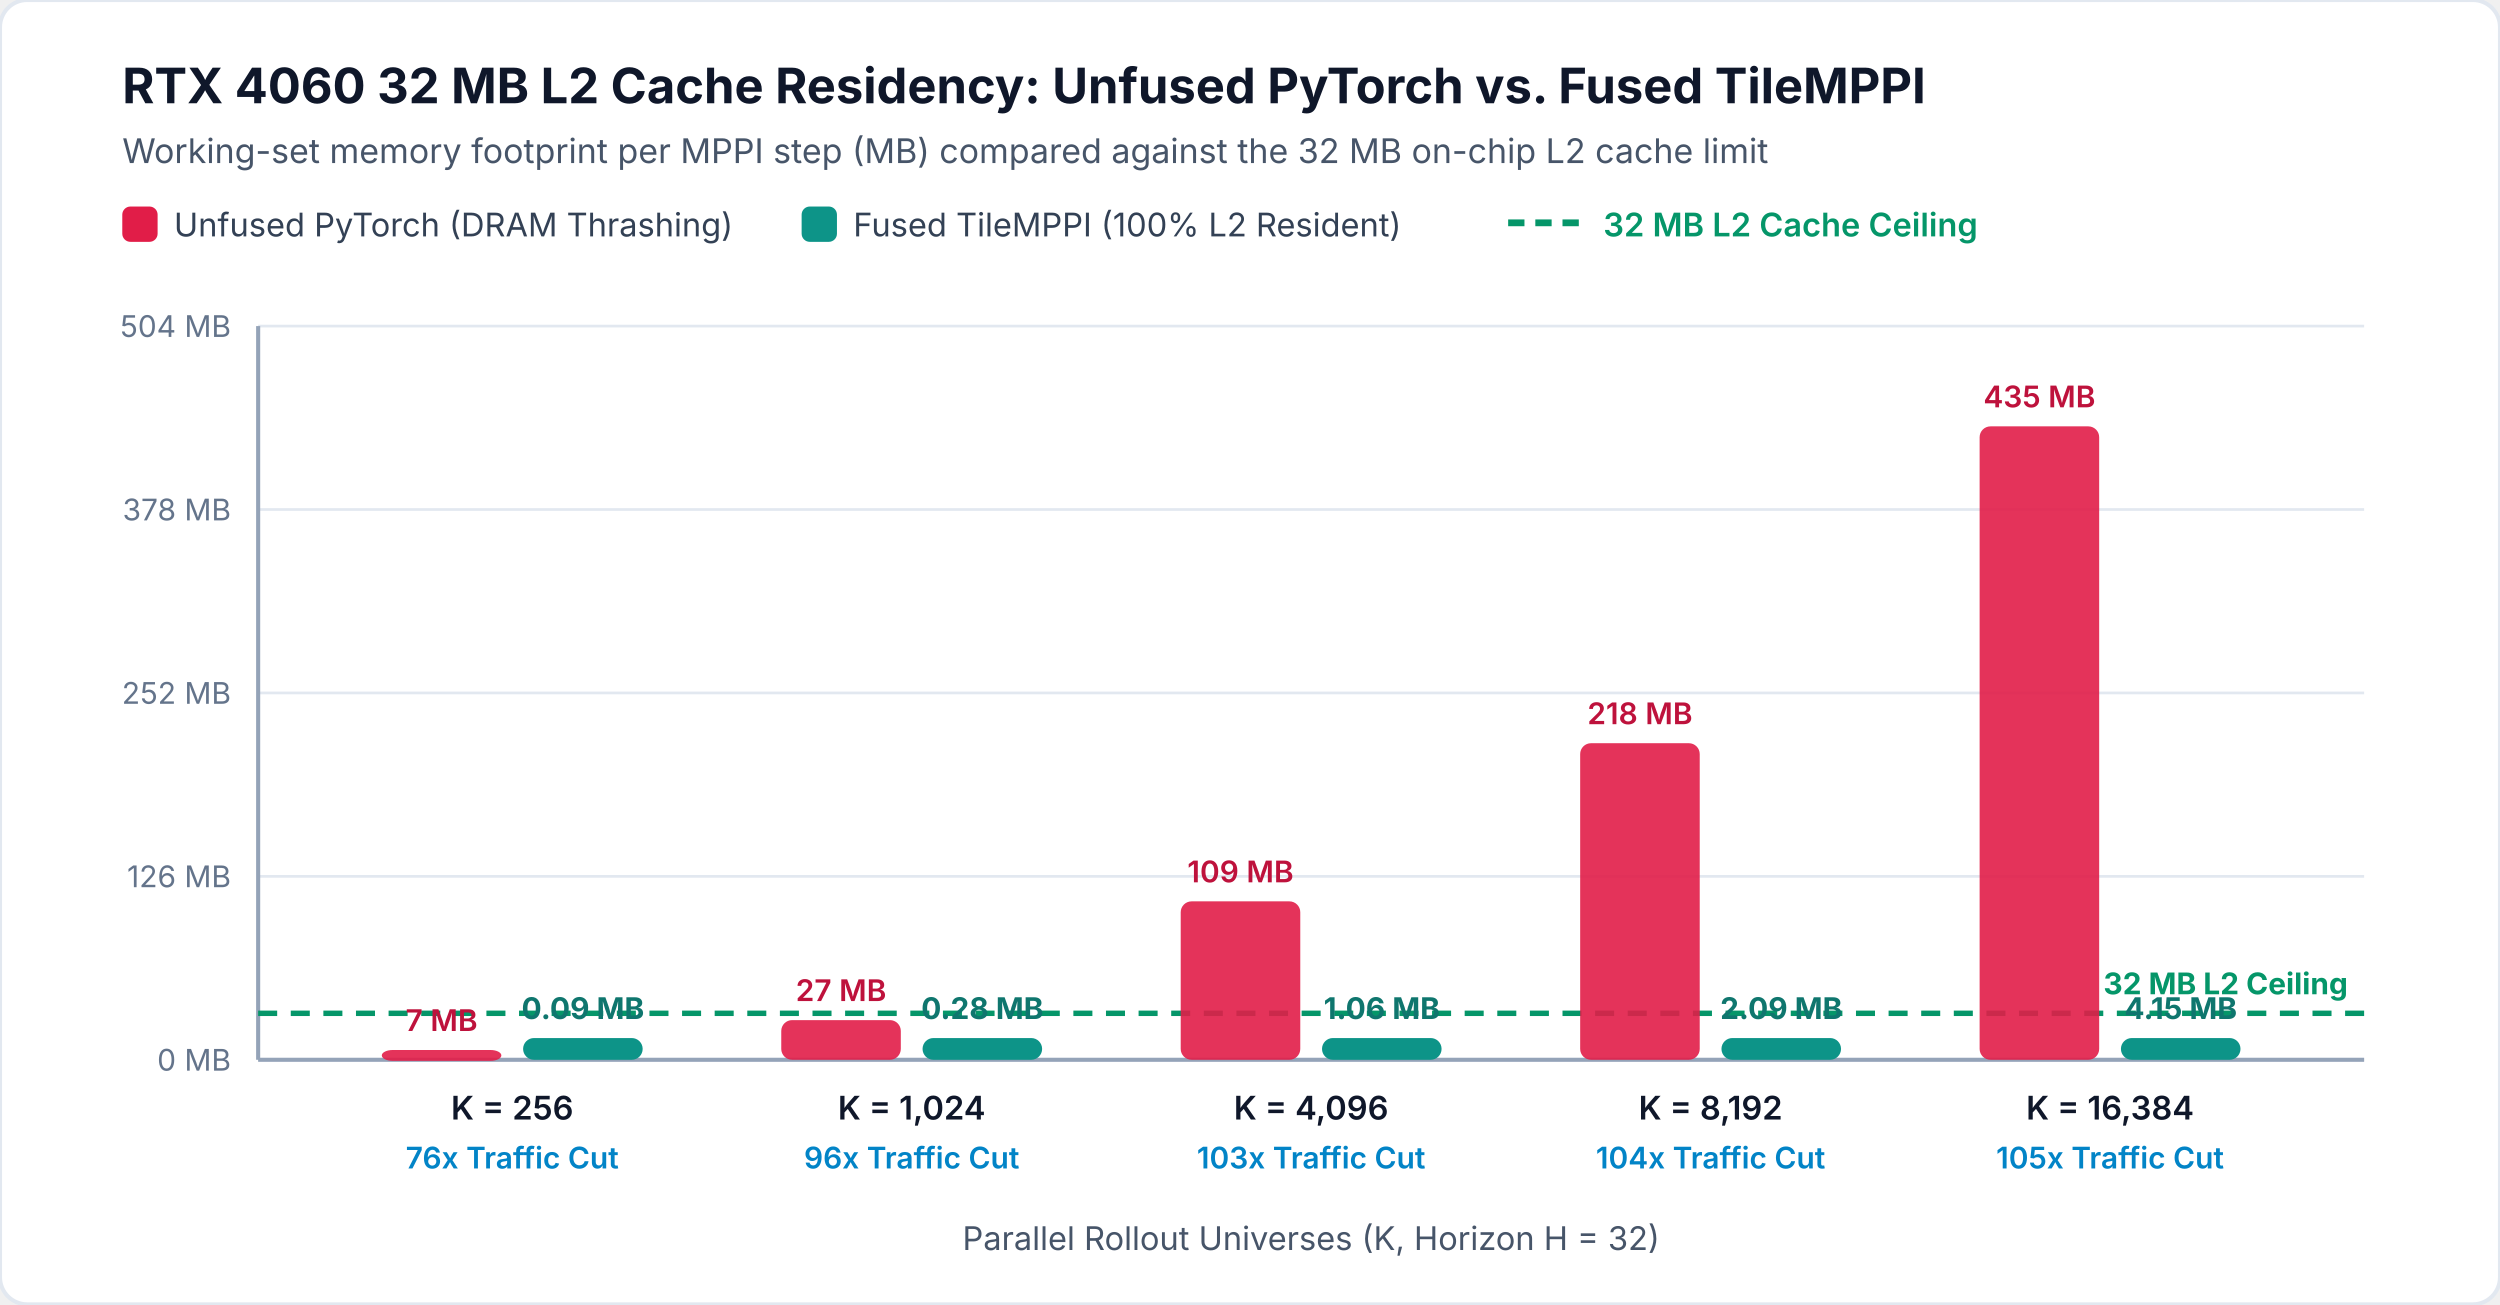
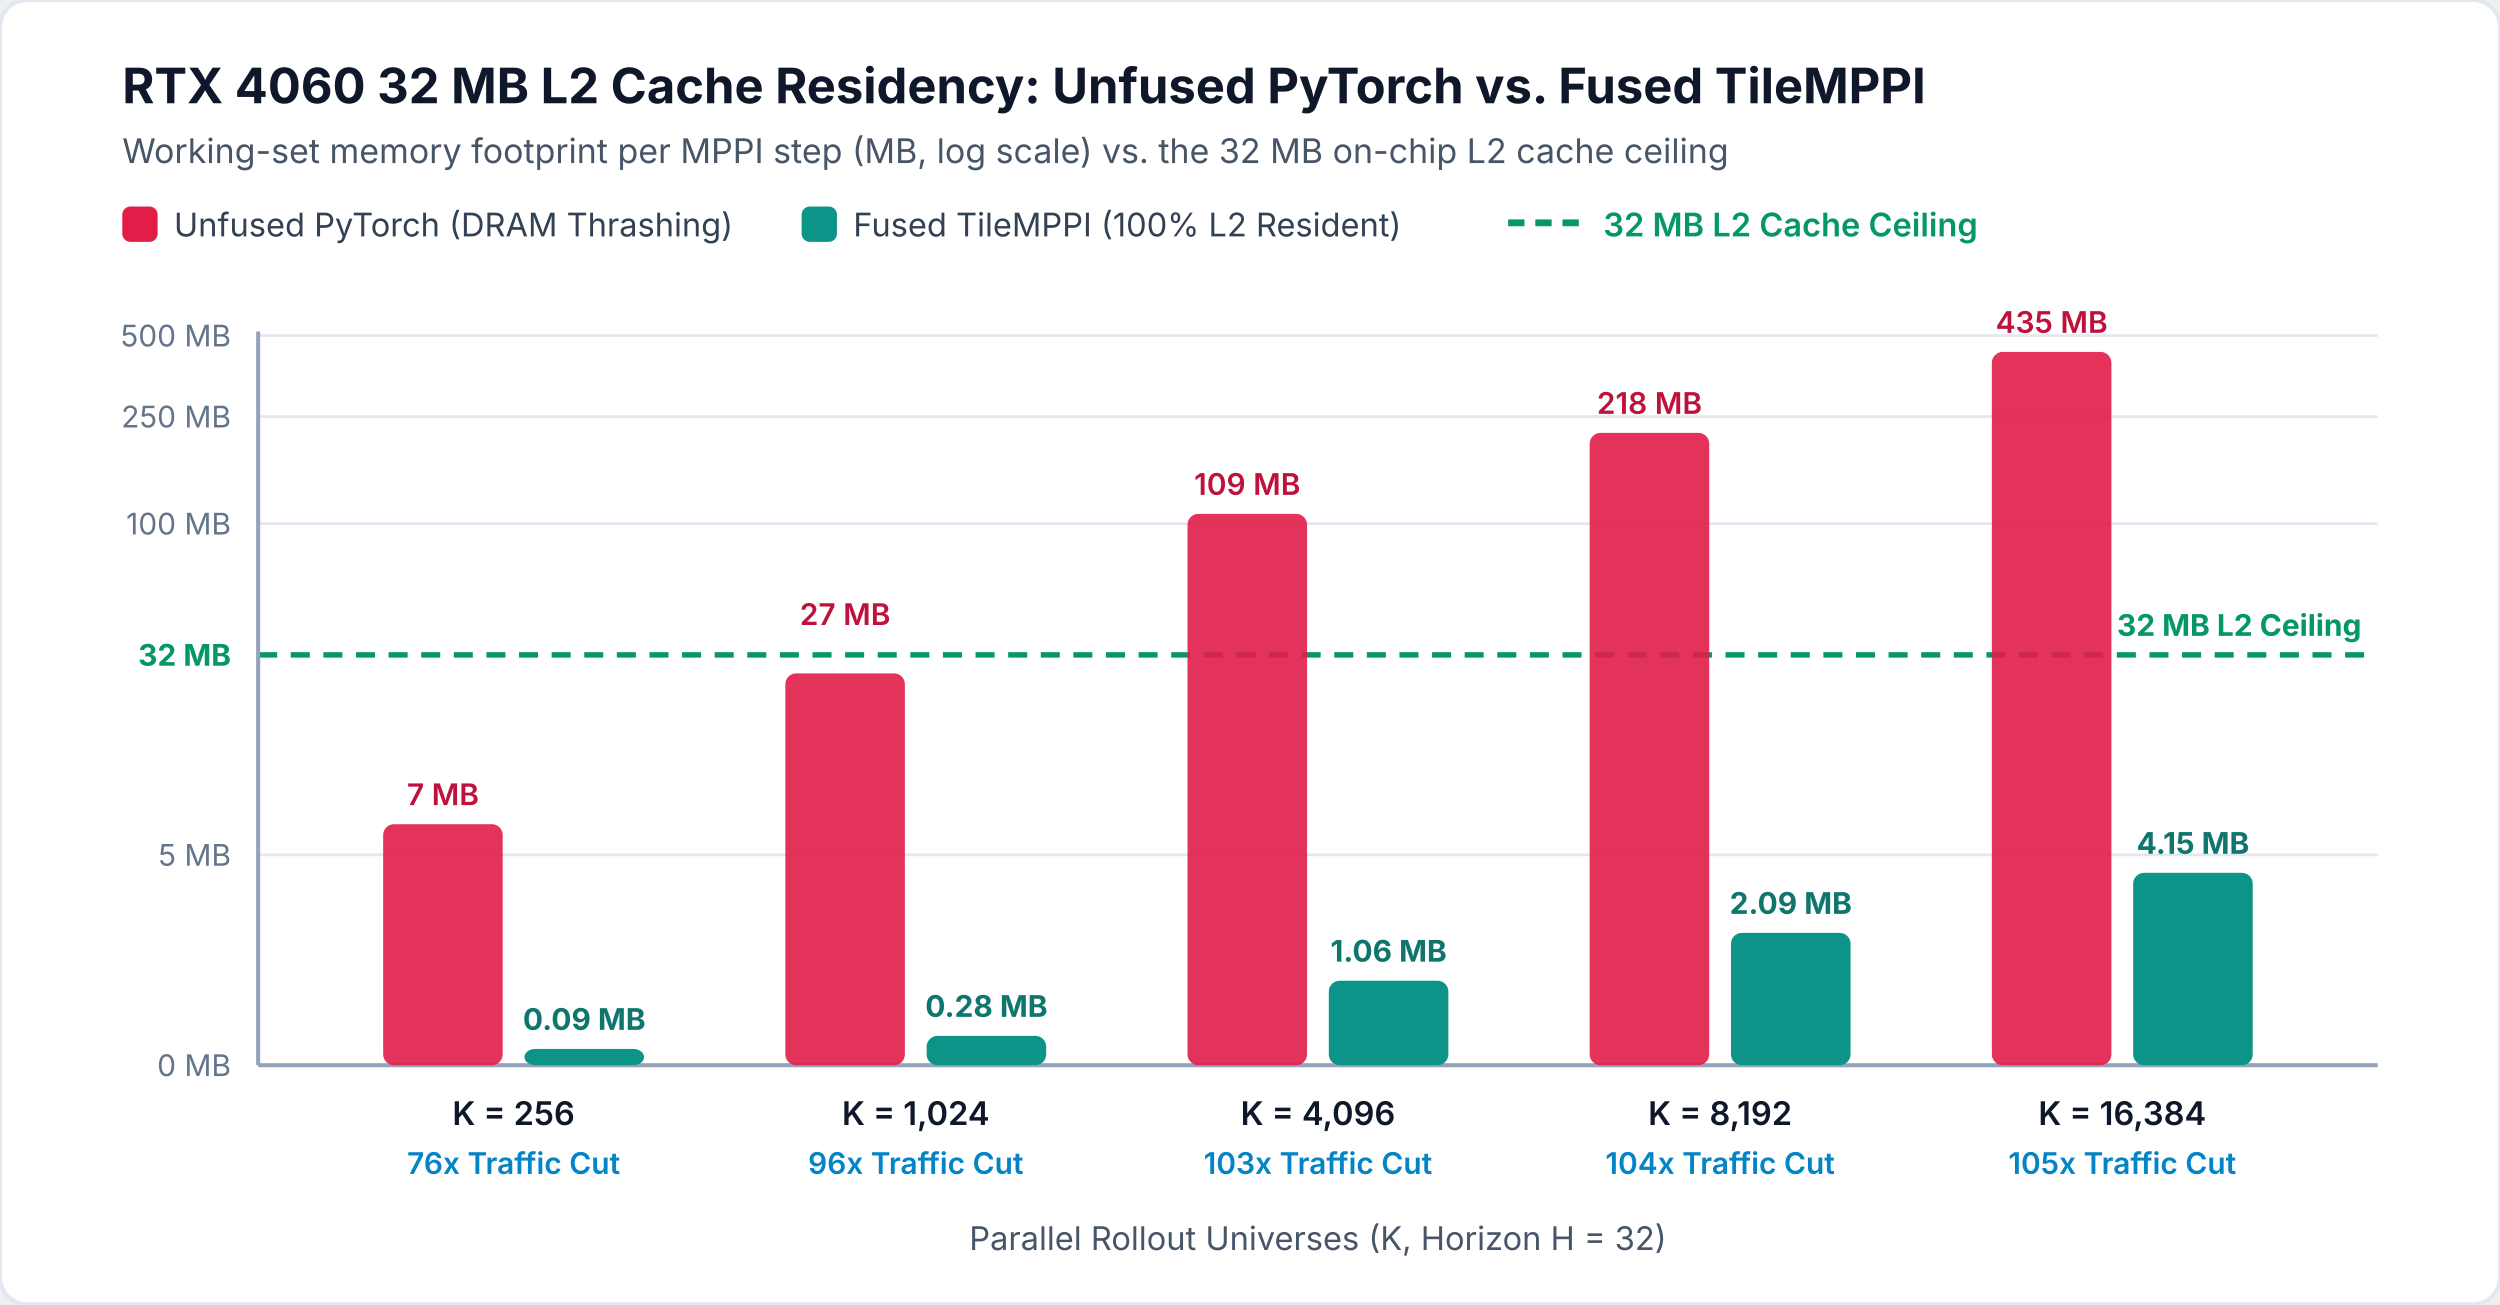
<svg xmlns="http://www.w3.org/2000/svg" viewBox="0 0 920 480" width="920" height="480">
  <rect width="100%" height="100%" fill="#ffffff" rx="10" stroke="#e2e8f0" stroke-width="1.5" />
  <text x="45" y="38" fill="#0f172a" font-family="Inter, -apple-system, BlinkMacSystemFont, Segoe UI, Helvetica, Arial, sans-serif" font-size="18" font-weight="700">RTX 4060 32 MB L2 Cache Residency: Unfused PyTorch vs. Fused TileMPPI</text>
-   <text x="45" y="60" fill="#475569" font-family="Inter, -apple-system, BlinkMacSystemFont, Segoe UI, Helvetica, Arial, sans-serif" font-size="12.5">Working-set memory footprint per MPPI step (MB) compared against the 32 MB on-chip L2 cache limit</text>
+   <text x="45" y="60" fill="#475569" font-family="Inter, -apple-system, BlinkMacSystemFont, Segoe UI, Helvetica, Arial, sans-serif" font-size="12.5">Working-set memory footprint per MPPI step (MB, log scale) vs. the 32 MB on-chip L2 cache ceiling</text>
  <rect x="45" y="76" width="13" height="13" fill="#e11d48" rx="3" />
  <text x="64" y="87" fill="#334155" font-family="Inter, -apple-system, BlinkMacSystemFont, Segoe UI, Helvetica, Arial, sans-serif" font-size="12">Unfused PyTorch (DRAM Thrashing)</text>
  <rect x="295" y="76" width="13" height="13" fill="#0d9488" rx="3" />
  <text x="314" y="87" fill="#334155" font-family="Inter, -apple-system, BlinkMacSystemFont, Segoe UI, Helvetica, Arial, sans-serif" font-size="12">Fused TileMPPI (100% L2 Resident)</text>
  <line x1="555" y1="82" x2="582" y2="82" stroke="#059669" stroke-width="2.5" stroke-dasharray="6,4" />
  <text x="590" y="87" fill="#059669" font-family="Inter, -apple-system, BlinkMacSystemFont, Segoe UI, Helvetica, Arial, sans-serif" font-size="12" font-weight="600">32 MB L2 Cache Ceiling</text>
-   <line x1="95.0" y1="390.0" x2="870.0" y2="390.0" stroke="#e2e8f0" stroke-width="1" />
-   <text x="85.0" y="394.0" fill="#64748b" font-family="Inter, -apple-system, BlinkMacSystemFont, Segoe UI, Helvetica, Arial, sans-serif" font-size="11" text-anchor="end">0 MB</text>
-   <line x1="95.0" y1="322.5" x2="870.0" y2="322.5" stroke="#e2e8f0" stroke-width="1" />
-   <text x="85.0" y="326.5" fill="#64748b" font-family="Inter, -apple-system, BlinkMacSystemFont, Segoe UI, Helvetica, Arial, sans-serif" font-size="11" text-anchor="end">126 MB</text>
-   <line x1="95.0" y1="255.0" x2="870.0" y2="255.0" stroke="#e2e8f0" stroke-width="1" />
-   <text x="85.0" y="259.0" fill="#64748b" font-family="Inter, -apple-system, BlinkMacSystemFont, Segoe UI, Helvetica, Arial, sans-serif" font-size="11" text-anchor="end">252 MB</text>
-   <line x1="95.0" y1="187.5" x2="870.0" y2="187.5" stroke="#e2e8f0" stroke-width="1" />
-   <text x="85.0" y="191.5" fill="#64748b" font-family="Inter, -apple-system, BlinkMacSystemFont, Segoe UI, Helvetica, Arial, sans-serif" font-size="11" text-anchor="end">378 MB</text>
-   <line x1="95.0" y1="120.0" x2="870.0" y2="120.0" stroke="#e2e8f0" stroke-width="1" />
-   <text x="85.0" y="124.0" fill="#64748b" font-family="Inter, -apple-system, BlinkMacSystemFont, Segoe UI, Helvetica, Arial, sans-serif" font-size="11" text-anchor="end">504 MB</text>
-   <line x1="95.0" y1="390.0" x2="870.0" y2="390.0" stroke="#94a3b8" stroke-width="1.5" />
-   <line x1="95.0" y1="120.0" x2="95.0" y2="390.0" stroke="#94a3b8" stroke-width="1.5" />
-   <line x1="95.0" y1="372.9" x2="870.0" y2="372.9" stroke="#059669" stroke-width="2" stroke-dasharray="7,5" />
-   <text x="864.0" y="365.9" fill="#059669" font-family="Inter, -apple-system, BlinkMacSystemFont, Segoe UI, Helvetica, Arial, sans-serif" font-size="11" font-weight="700" text-anchor="end">32 MB L2 Ceiling</text>
-   <rect x="140.5" y="386.4" width="44.0" height="4.0" fill="#e11d48" rx="4" opacity="0.9" />
-   <text x="162.5" y="379.4" fill="#be123c" font-family="Inter, -apple-system, BlinkMacSystemFont, Segoe UI, Helvetica, Arial, sans-serif" font-size="11" font-weight="600" text-anchor="middle">7 MB</text>
-   <rect x="192.5" y="382.0" width="44.0" height="8.0" fill="#0d9488" rx="4" />
-   <text x="214.5" y="375.0" fill="#0f766e" font-family="Inter, -apple-system, BlinkMacSystemFont, Segoe UI, Helvetica, Arial, sans-serif" font-size="11" font-weight="700" text-anchor="middle">0.09 MB</text>
-   <text x="188.5" y="412.0" fill="#0f172a" font-family="Inter, -apple-system, BlinkMacSystemFont, Segoe UI, Helvetica, Arial, sans-serif" font-size="12" font-weight="600" text-anchor="middle">K = 256</text>
-   <text x="188.5" y="430.0" fill="#0284c7" font-family="Inter, -apple-system, BlinkMacSystemFont, Segoe UI, Helvetica, Arial, sans-serif" font-size="11" font-weight="600" text-anchor="middle">76x Traffic Cut</text>
-   <rect x="287.5" y="375.4" width="44.0" height="14.6" fill="#e11d48" rx="4" opacity="0.9" />
-   <text x="309.5" y="368.4" fill="#be123c" font-family="Inter, -apple-system, BlinkMacSystemFont, Segoe UI, Helvetica, Arial, sans-serif" font-size="11" font-weight="600" text-anchor="middle">27 MB</text>
-   <rect x="339.5" y="382.0" width="44.0" height="8.0" fill="#0d9488" rx="4" />
-   <text x="361.5" y="375.0" fill="#0f766e" font-family="Inter, -apple-system, BlinkMacSystemFont, Segoe UI, Helvetica, Arial, sans-serif" font-size="11" font-weight="700" text-anchor="middle">0.28 MB</text>
-   <text x="335.5" y="412.0" fill="#0f172a" font-family="Inter, -apple-system, BlinkMacSystemFont, Segoe UI, Helvetica, Arial, sans-serif" font-size="12" font-weight="600" text-anchor="middle">K = 1,024</text>
-   <text x="335.5" y="430.0" fill="#0284c7" font-family="Inter, -apple-system, BlinkMacSystemFont, Segoe UI, Helvetica, Arial, sans-serif" font-size="11" font-weight="600" text-anchor="middle">96x Traffic Cut</text>
-   <rect x="434.5" y="331.7" width="44.0" height="58.3" fill="#e11d48" rx="4" opacity="0.9" />
-   <text x="456.5" y="324.7" fill="#be123c" font-family="Inter, -apple-system, BlinkMacSystemFont, Segoe UI, Helvetica, Arial, sans-serif" font-size="11" font-weight="600" text-anchor="middle">109 MB</text>
-   <rect x="486.5" y="382.0" width="44.0" height="8.0" fill="#0d9488" rx="4" />
-   <text x="508.5" y="375.0" fill="#0f766e" font-family="Inter, -apple-system, BlinkMacSystemFont, Segoe UI, Helvetica, Arial, sans-serif" font-size="11" font-weight="700" text-anchor="middle">1.06 MB</text>
-   <text x="482.5" y="412.0" fill="#0f172a" font-family="Inter, -apple-system, BlinkMacSystemFont, Segoe UI, Helvetica, Arial, sans-serif" font-size="12" font-weight="600" text-anchor="middle">K = 4,096</text>
-   <text x="482.5" y="430.0" fill="#0284c7" font-family="Inter, -apple-system, BlinkMacSystemFont, Segoe UI, Helvetica, Arial, sans-serif" font-size="11" font-weight="600" text-anchor="middle">103x Traffic Cut</text>
-   <rect x="581.5" y="273.5" width="44.0" height="116.5" fill="#e11d48" rx="4" opacity="0.9" />
-   <text x="603.5" y="266.5" fill="#be123c" font-family="Inter, -apple-system, BlinkMacSystemFont, Segoe UI, Helvetica, Arial, sans-serif" font-size="11" font-weight="600" text-anchor="middle">218 MB</text>
-   <rect x="633.5" y="382.0" width="44.0" height="8.0" fill="#0d9488" rx="4" />
-   <text x="655.5" y="375.0" fill="#0f766e" font-family="Inter, -apple-system, BlinkMacSystemFont, Segoe UI, Helvetica, Arial, sans-serif" font-size="11" font-weight="700" text-anchor="middle">2.09 MB</text>
-   <text x="629.5" y="412.0" fill="#0f172a" font-family="Inter, -apple-system, BlinkMacSystemFont, Segoe UI, Helvetica, Arial, sans-serif" font-size="12" font-weight="600" text-anchor="middle">K = 8,192</text>
-   <text x="629.5" y="430.0" fill="#0284c7" font-family="Inter, -apple-system, BlinkMacSystemFont, Segoe UI, Helvetica, Arial, sans-serif" font-size="11" font-weight="600" text-anchor="middle">104x Traffic Cut</text>
-   <rect x="728.5" y="156.9" width="44.0" height="233.1" fill="#e11d48" rx="4" opacity="0.9" />
-   <text x="750.5" y="149.9" fill="#be123c" font-family="Inter, -apple-system, BlinkMacSystemFont, Segoe UI, Helvetica, Arial, sans-serif" font-size="11" font-weight="600" text-anchor="middle">435 MB</text>
-   <rect x="780.5" y="382.0" width="44.0" height="8.0" fill="#0d9488" rx="4" />
-   <text x="802.5" y="375.0" fill="#0f766e" font-family="Inter, -apple-system, BlinkMacSystemFont, Segoe UI, Helvetica, Arial, sans-serif" font-size="11" font-weight="700" text-anchor="middle">4.15 MB</text>
-   <text x="776.5" y="412.0" fill="#0f172a" font-family="Inter, -apple-system, BlinkMacSystemFont, Segoe UI, Helvetica, Arial, sans-serif" font-size="12" font-weight="600" text-anchor="middle">K = 16,384</text>
-   <text x="776.5" y="430.0" fill="#0284c7" font-family="Inter, -apple-system, BlinkMacSystemFont, Segoe UI, Helvetica, Arial, sans-serif" font-size="11" font-weight="600" text-anchor="middle">105x Traffic Cut</text>
-   <text x="482.5" y="460" fill="#475569" font-family="Inter, -apple-system, BlinkMacSystemFont, Segoe UI, Helvetica, Arial, sans-serif" font-size="12" text-anchor="middle">Parallel Rollout Universes (K, Horizon H = 32)</text>
+   <line x1="95.0" y1="392.0" x2="875.0" y2="392.0" stroke="#e2e8f0" stroke-width="1" />
+   <text x="85.0" y="396.0" fill="#64748b" font-family="Inter, -apple-system, BlinkMacSystemFont, Segoe UI, Helvetica, Arial, sans-serif" font-size="11" text-anchor="end">0 MB</text>
+   <line x1="95.0" y1="314.6" x2="875.0" y2="314.6" stroke="#e2e8f0" stroke-width="1" />
+   <text x="85.0" y="318.6" fill="#64748b" font-family="Inter, -apple-system, BlinkMacSystemFont, Segoe UI, Helvetica, Arial, sans-serif" font-size="11" text-anchor="end">5 MB</text>
+   <line x1="95.0" y1="241.0" x2="875.0" y2="241.0" stroke="#059669" stroke-width="2" stroke-dasharray="7,5" />
+   <text x="85.0" y="245.0" fill="#059669" font-family="Inter, -apple-system, BlinkMacSystemFont, Segoe UI, Helvetica, Arial, sans-serif" font-size="11" font-weight="700" text-anchor="end">32 MB</text>
+   <line x1="95.0" y1="192.7" x2="875.0" y2="192.7" stroke="#e2e8f0" stroke-width="1" />
+   <text x="85.0" y="196.7" fill="#64748b" font-family="Inter, -apple-system, BlinkMacSystemFont, Segoe UI, Helvetica, Arial, sans-serif" font-size="11" text-anchor="end">100 MB</text>
+   <line x1="95.0" y1="153.3" x2="875.0" y2="153.3" stroke="#e2e8f0" stroke-width="1" />
+   <text x="85.0" y="157.3" fill="#64748b" font-family="Inter, -apple-system, BlinkMacSystemFont, Segoe UI, Helvetica, Arial, sans-serif" font-size="11" text-anchor="end">250 MB</text>
+   <line x1="95.0" y1="123.5" x2="875.0" y2="123.5" stroke="#e2e8f0" stroke-width="1" />
+   <text x="85.0" y="127.5" fill="#64748b" font-family="Inter, -apple-system, BlinkMacSystemFont, Segoe UI, Helvetica, Arial, sans-serif" font-size="11" text-anchor="end">500 MB</text>
+   <line x1="95.0" y1="392.0" x2="875.0" y2="392.0" stroke="#94a3b8" stroke-width="1.5" />
+   <line x1="95.0" y1="122.0" x2="95.0" y2="392.0" stroke="#94a3b8" stroke-width="1.5" />
+   <text x="869.0" y="234.0" fill="#059669" font-family="Inter, -apple-system, BlinkMacSystemFont, Segoe UI, Helvetica, Arial, sans-serif" font-size="11" font-weight="700" text-anchor="end">32 MB L2 Ceiling</text>
+   <rect x="141.0" y="303.3" width="44.0" height="88.7" fill="#e11d48" rx="4" opacity="0.9" />
+   <text x="163.0" y="296.3" fill="#be123c" font-family="Inter, -apple-system, BlinkMacSystemFont, Segoe UI, Helvetica, Arial, sans-serif" font-size="11" font-weight="600" text-anchor="middle">7 MB</text>
+   <rect x="193.0" y="386.0" width="44.0" height="6.0" fill="#0d9488" rx="4" />
+   <text x="215.0" y="379.0" fill="#0f766e" font-family="Inter, -apple-system, BlinkMacSystemFont, Segoe UI, Helvetica, Arial, sans-serif" font-size="11" font-weight="700" text-anchor="middle">0.09 MB</text>
+   <text x="189.0" y="414.0" fill="#0f172a" font-family="Inter, -apple-system, BlinkMacSystemFont, Segoe UI, Helvetica, Arial, sans-serif" font-size="12" font-weight="600" text-anchor="middle">K = 256</text>
+   <text x="189.0" y="432.0" fill="#0284c7" font-family="Inter, -apple-system, BlinkMacSystemFont, Segoe UI, Helvetica, Arial, sans-serif" font-size="11" font-weight="600" text-anchor="middle">76x Traffic Cut</text>
+   <rect x="289.0" y="247.8" width="44.0" height="144.2" fill="#e11d48" rx="4" opacity="0.9" />
+   <text x="311.0" y="230.0" fill="#be123c" font-family="Inter, -apple-system, BlinkMacSystemFont, Segoe UI, Helvetica, Arial, sans-serif" font-size="11" font-weight="600" text-anchor="middle">27 MB</text>
+   <rect x="341.0" y="381.2" width="44.0" height="10.8" fill="#0d9488" rx="4" />
+   <text x="363.0" y="374.2" fill="#0f766e" font-family="Inter, -apple-system, BlinkMacSystemFont, Segoe UI, Helvetica, Arial, sans-serif" font-size="11" font-weight="700" text-anchor="middle">0.28 MB</text>
+   <text x="337.0" y="414.0" fill="#0f172a" font-family="Inter, -apple-system, BlinkMacSystemFont, Segoe UI, Helvetica, Arial, sans-serif" font-size="12" font-weight="600" text-anchor="middle">K = 1,024</text>
+   <text x="337.0" y="432.0" fill="#0284c7" font-family="Inter, -apple-system, BlinkMacSystemFont, Segoe UI, Helvetica, Arial, sans-serif" font-size="11" font-weight="600" text-anchor="middle">96x Traffic Cut</text>
+   <rect x="437.0" y="189.1" width="44.0" height="202.9" fill="#e11d48" rx="4" opacity="0.9" />
+   <text x="459.0" y="182.1" fill="#be123c" font-family="Inter, -apple-system, BlinkMacSystemFont, Segoe UI, Helvetica, Arial, sans-serif" font-size="11" font-weight="600" text-anchor="middle">109 MB</text>
+   <rect x="489.0" y="360.9" width="44.0" height="31.1" fill="#0d9488" rx="4" />
+   <text x="511.0" y="353.9" fill="#0f766e" font-family="Inter, -apple-system, BlinkMacSystemFont, Segoe UI, Helvetica, Arial, sans-serif" font-size="11" font-weight="700" text-anchor="middle">1.06 MB</text>
+   <text x="485.0" y="414.0" fill="#0f172a" font-family="Inter, -apple-system, BlinkMacSystemFont, Segoe UI, Helvetica, Arial, sans-serif" font-size="12" font-weight="600" text-anchor="middle">K = 4,096</text>
+   <text x="485.0" y="432.0" fill="#0284c7" font-family="Inter, -apple-system, BlinkMacSystemFont, Segoe UI, Helvetica, Arial, sans-serif" font-size="11" font-weight="600" text-anchor="middle">103x Traffic Cut</text>
+   <rect x="585.0" y="159.3" width="44.0" height="232.7" fill="#e11d48" rx="4" opacity="0.9" />
+   <text x="607.0" y="152.3" fill="#be123c" font-family="Inter, -apple-system, BlinkMacSystemFont, Segoe UI, Helvetica, Arial, sans-serif" font-size="11" font-weight="600" text-anchor="middle">218 MB</text>
+   <rect x="637.0" y="343.3" width="44.0" height="48.7" fill="#0d9488" rx="4" />
+   <text x="659.0" y="336.3" fill="#0f766e" font-family="Inter, -apple-system, BlinkMacSystemFont, Segoe UI, Helvetica, Arial, sans-serif" font-size="11" font-weight="700" text-anchor="middle">2.09 MB</text>
+   <text x="633.0" y="414.0" fill="#0f172a" font-family="Inter, -apple-system, BlinkMacSystemFont, Segoe UI, Helvetica, Arial, sans-serif" font-size="12" font-weight="600" text-anchor="middle">K = 8,192</text>
+   <text x="633.0" y="432.0" fill="#0284c7" font-family="Inter, -apple-system, BlinkMacSystemFont, Segoe UI, Helvetica, Arial, sans-serif" font-size="11" font-weight="600" text-anchor="middle">104x Traffic Cut</text>
+   <rect x="733.0" y="129.5" width="44.0" height="262.5" fill="#e11d48" rx="4" opacity="0.9" />
+   <text x="755.0" y="122.5" fill="#be123c" font-family="Inter, -apple-system, BlinkMacSystemFont, Segoe UI, Helvetica, Arial, sans-serif" font-size="11" font-weight="600" text-anchor="middle">435 MB</text>
+   <rect x="785.0" y="321.2" width="44.0" height="70.8" fill="#0d9488" rx="4" />
+   <text x="807.0" y="314.2" fill="#0f766e" font-family="Inter, -apple-system, BlinkMacSystemFont, Segoe UI, Helvetica, Arial, sans-serif" font-size="11" font-weight="700" text-anchor="middle">4.15 MB</text>
+   <text x="781.0" y="414.0" fill="#0f172a" font-family="Inter, -apple-system, BlinkMacSystemFont, Segoe UI, Helvetica, Arial, sans-serif" font-size="12" font-weight="600" text-anchor="middle">K = 16,384</text>
+   <text x="781.0" y="432.0" fill="#0284c7" font-family="Inter, -apple-system, BlinkMacSystemFont, Segoe UI, Helvetica, Arial, sans-serif" font-size="11" font-weight="600" text-anchor="middle">105x Traffic Cut</text>
+   <text x="485.0" y="460" fill="#475569" font-family="Inter, -apple-system, BlinkMacSystemFont, Segoe UI, Helvetica, Arial, sans-serif" font-size="12" text-anchor="middle">Parallel Rollout Universes (K, Horizon H = 32)</text>
</svg>
